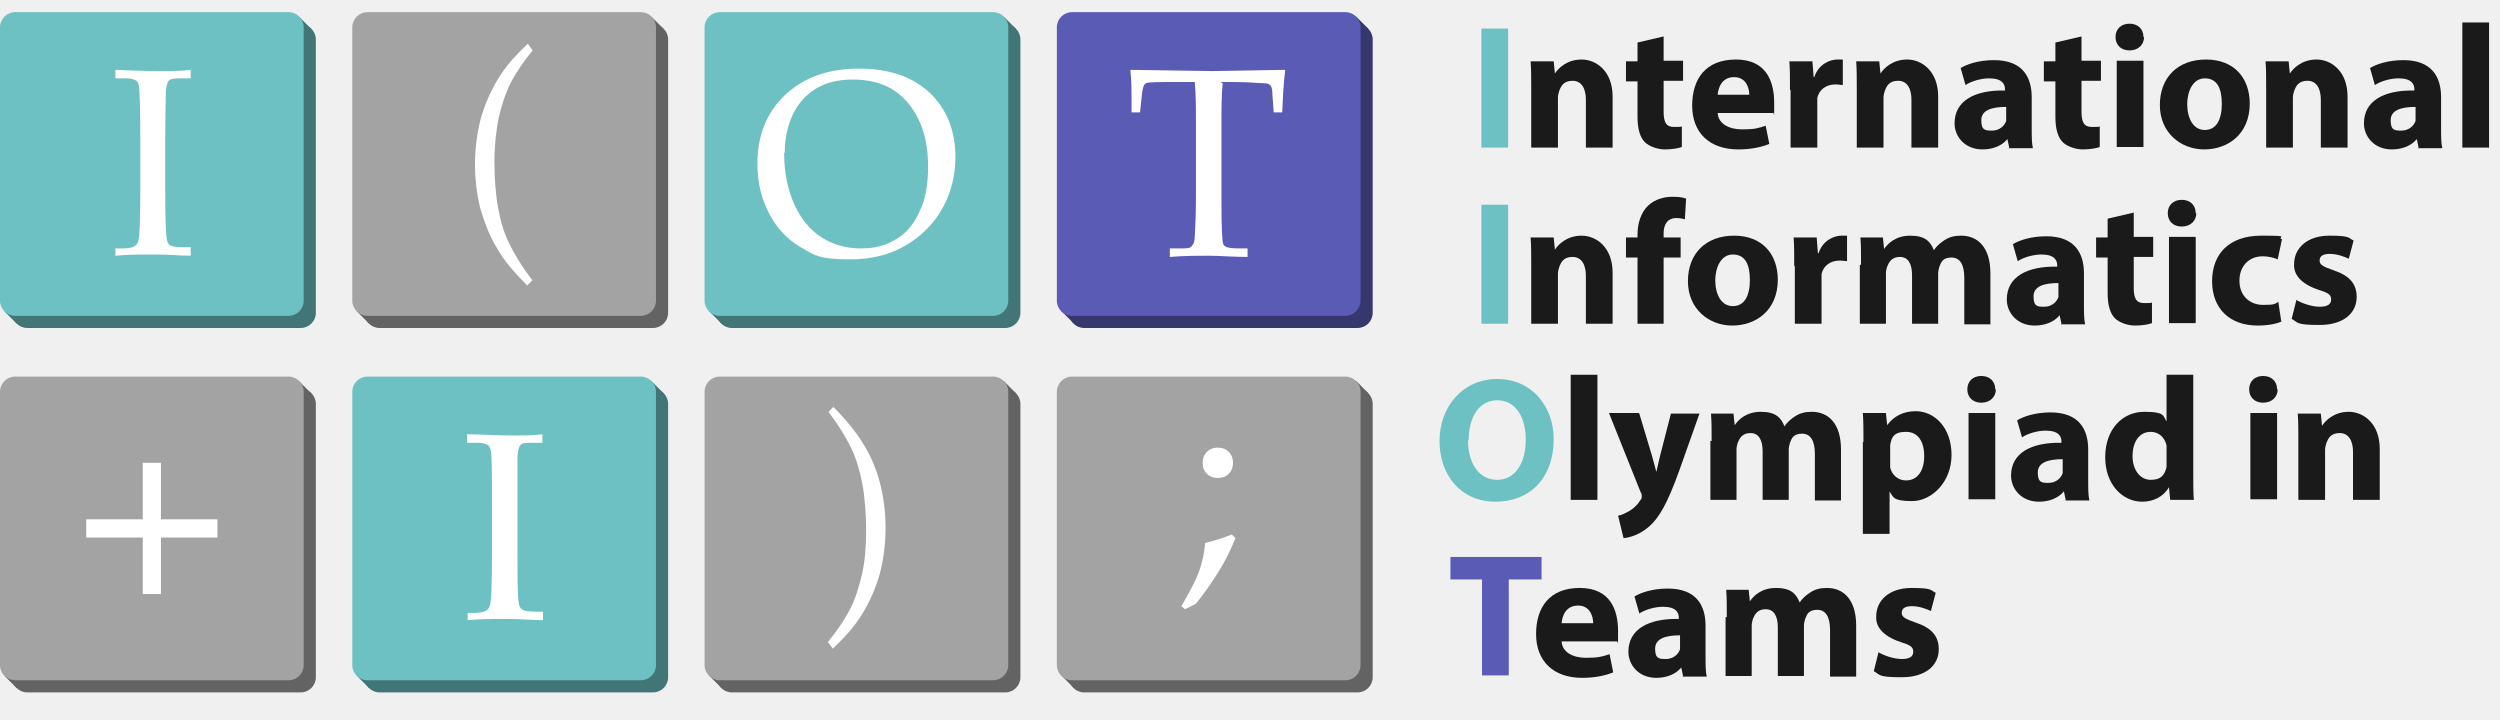
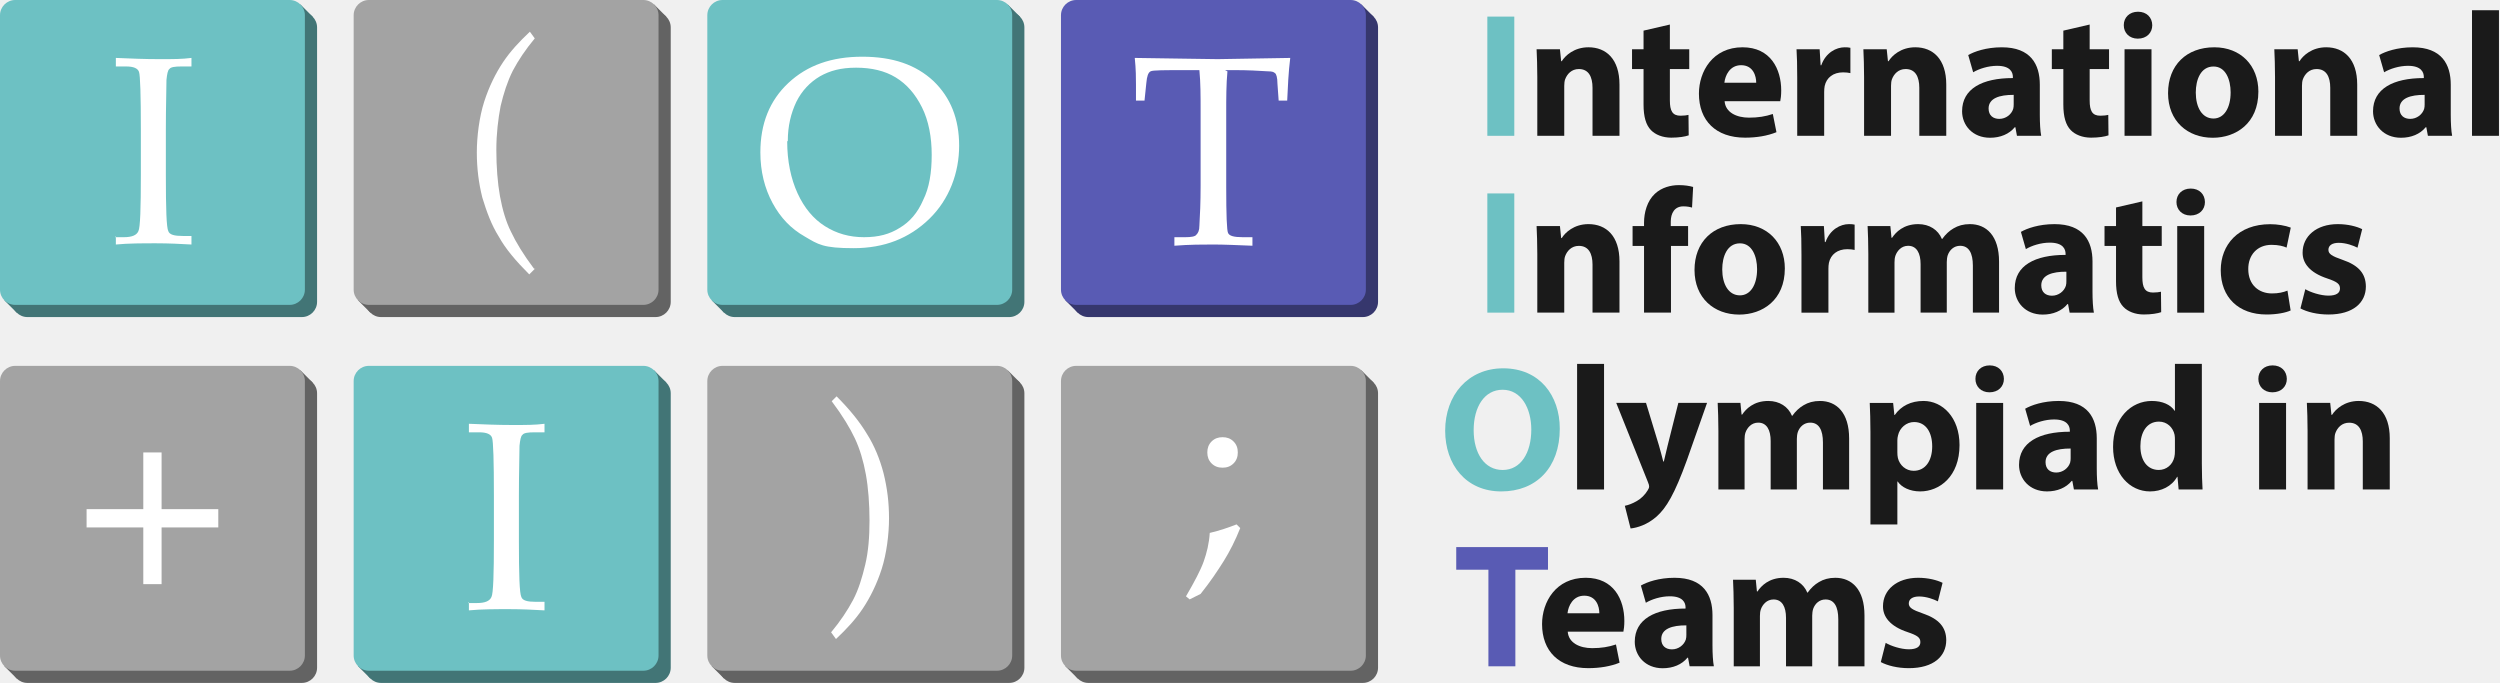
- <svg xmlns="http://www.w3.org/2000/svg" id="Logo" viewBox="0 0 411.6 118.5">
+ <svg xmlns="http://www.w3.org/2000/svg" id="Logo" viewBox="0 0 410 112">
  <defs>
    <style>
      .cls-1 {
        fill: #fff;
      }

      .cls-2 {
        fill: #36376d;
      }

      .cls-3 {
        fill: #595bb4;
      }

      .cls-4 {
        fill: #a3a3a3;
      }

      .cls-5 {
        fill: #636363;
      }

      .cls-6 {
        fill: #427576;
      }

      .cls-7 {
        fill: #1a1a1a;
      }

      .cls-8 {
        fill: #6dc1c3;
      }
    </style>
  </defs>
  <g id="IIOT_text">
-     <path class="cls-8" d="m248.3,4.7v19.6h-4.4V4.7h4.4Z" />
-     <path class="cls-7" d="m252.1,14.6c0-1.8,0-3.3-.1-4.5h3.8l.2,2h0c.6-.9,2-2.3,4.4-2.3s5.1,1.9,5.1,6.1v8.4h-4.4v-7.9c0-1.8-.7-3.1-2.2-3.1s-1.9.9-2.2,1.7c-.1.3-.2.7-.2,1.1v8.2h-4.4v-9.7Z" />
-     <path class="cls-7" d="m273.9,6v4h3.2v3.3h-3.2v5.1c0,1.7.4,2.5,1.7,2.5s1,0,1.3-.1v3.4c-.5.2-1.6.4-2.8.4s-2.6-.5-3.3-1.2c-.8-.8-1.2-2.2-1.2-4.2v-5.8h-1.9v-3.3h1.9v-3.1l4.3-1Z" />
-     <path class="cls-7" d="m282.8,18.6c.1,1.8,1.9,2.7,4,2.7s2.7-.2,3.9-.6l.6,3c-1.5.6-3.2.9-5.1.9-4.8,0-7.6-2.8-7.6-7.2s2.2-7.6,7.2-7.6,6.3,3.6,6.3,7.1,0,1.4-.2,1.7h-9.1Zm5.2-3c0-1.1-.5-2.9-2.5-2.9s-2.6,1.7-2.7,2.9h5.2Z" />
-     <path class="cls-7" d="m294.7,14.8c0-2.1,0-3.5-.1-4.7h3.8l.2,2.6h.1c.7-2.1,2.5-2.9,3.8-2.9s.6,0,.9,0v4.2c-.3,0-.7-.1-1.2-.1-1.6,0-2.7.9-3,2.2,0,.3,0,.6,0,1v7.2h-4.4v-9.5Z" />
-     <path class="cls-7" d="m305.7,14.6c0-1.8,0-3.3-.1-4.5h3.8l.2,2h0c.6-.9,2-2.3,4.4-2.3s5.1,1.9,5.1,6.1v8.4h-4.4v-7.9c0-1.8-.7-3.1-2.2-3.1s-1.9.9-2.2,1.7c-.1.3-.2.7-.2,1.1v8.2h-4.4v-9.7Z" />
-     <path class="cls-7" d="m330.8,24.3l-.3-1.4h0c-.9,1.1-2.4,1.7-4.1,1.7-2.9,0-4.6-2.1-4.6-4.3,0-3.7,3.3-5.5,8.3-5.4v-.2c0-.8-.4-1.8-2.6-1.8-1.4,0-3,.5-3.9,1.1l-.8-2.8c1-.6,2.9-1.3,5.5-1.3,4.7,0,6.2,2.8,6.2,6.1v5c0,1.4,0,2.6.2,3.4h-4Zm-.5-6.7c-2.3,0-4.1.5-4.1,2.2s.7,1.7,1.8,1.7,2-.7,2.3-1.6c0-.2,0-.5,0-.8v-1.6Z" />
-     <path class="cls-7" d="m342.7,6v4h3.2v3.3h-3.2v5.1c0,1.7.4,2.5,1.7,2.5s1,0,1.3-.1v3.4c-.5.2-1.6.4-2.8.4s-2.6-.5-3.3-1.2c-.8-.8-1.2-2.2-1.2-4.2v-5.8h-1.9v-3.3h1.9v-3.1l4.3-1Z" />
-     <path class="cls-7" d="m353,6.1c0,1.2-.9,2.2-2.4,2.2s-2.3-1-2.3-2.2c0-1.3.9-2.2,2.3-2.2s2.3.9,2.3,2.2Zm-4.5,18.1v-14.2h4.4v14.2h-4.4Z" />
-     <path class="cls-7" d="m370.4,17c0,5.2-3.7,7.6-7.5,7.6s-7.3-2.7-7.3-7.3,3-7.5,7.6-7.5,7.2,3,7.2,7.3Zm-10.3.1c0,2.4,1,4.3,2.9,4.3s2.8-1.7,2.8-4.3-.8-4.2-2.8-4.2-2.9,2.2-2.9,4.3Z" />
-     <path class="cls-7" d="m373.1,14.6c0-1.8,0-3.3-.1-4.5h3.8l.2,2h0c.6-.9,2-2.3,4.4-2.3s5.1,1.9,5.1,6.1v8.4h-4.4v-7.9c0-1.8-.7-3.1-2.2-3.1s-1.9.9-2.2,1.7c-.1.3-.2.7-.2,1.1v8.2h-4.4v-9.7Z" />
-     <path class="cls-7" d="m398.2,24.3l-.3-1.4h0c-.9,1.1-2.4,1.7-4.1,1.7-2.9,0-4.6-2.1-4.6-4.3,0-3.7,3.3-5.5,8.3-5.4v-.2c0-.8-.4-1.8-2.6-1.8-1.4,0-3,.5-3.9,1.1l-.8-2.8c1-.6,2.9-1.3,5.5-1.3,4.7,0,6.2,2.8,6.2,6.1v5c0,1.4,0,2.6.2,3.4h-4Zm-.5-6.7c-2.3,0-4.1.5-4.1,2.2s.7,1.7,1.8,1.7,2-.7,2.3-1.6c0-.2,0-.5,0-.8v-1.6Z" />
-     <path class="cls-7" d="m405.4,3.7h4.4v20.6h-4.4V3.7Z" />
-     <path class="cls-8" d="m248.3,33.7v19.6h-4.4v-19.6h4.4Z" />
-     <path class="cls-7" d="m252.1,43.6c0-1.8,0-3.3-.1-4.5h3.8l.2,2h0c.6-.9,2-2.3,4.4-2.3s5.1,1.9,5.1,6.1v8.4h-4.4v-7.9c0-1.8-.7-3.1-2.2-3.1s-1.9.9-2.2,1.7c-.1.3-.2.7-.2,1.1v8.2h-4.4v-9.7Z" />
-     <path class="cls-7" d="m269.6,53.3v-10.9h-1.9v-3.3h1.9v-.5c0-1.7.5-3.6,1.8-4.8,1.1-1,2.6-1.4,3.9-1.4s1.7.1,2.3.3l-.2,3.4c-.4-.1-.8-.2-1.4-.2-1.5,0-2.1,1.1-2.1,2.5v.7h2.8v3.3h-2.8v10.9h-4.4Z" />
-     <path class="cls-7" d="m292.7,46c0,5.2-3.7,7.6-7.5,7.6s-7.3-2.7-7.3-7.3,3-7.5,7.6-7.5,7.2,3,7.2,7.3Zm-10.3.1c0,2.4,1,4.3,2.9,4.3s2.8-1.7,2.8-4.3-.8-4.2-2.8-4.2-2.9,2.2-2.9,4.3Z" />
-     <path class="cls-7" d="m295.4,43.8c0-2.1,0-3.5-.1-4.7h3.8l.2,2.6h.1c.7-2.1,2.5-2.9,3.8-2.9s.6,0,.9,0v4.2c-.3,0-.7-.1-1.2-.1-1.6,0-2.7.9-3,2.2,0,.3,0,.6,0,1v7.2h-4.4v-9.5Z" />
-     <path class="cls-7" d="m306.4,43.6c0-1.8,0-3.3-.1-4.5h3.7l.2,1.9h0c.6-.9,1.9-2.2,4.3-2.2s3.3.9,3.9,2.4h0c.5-.8,1.2-1.3,1.8-1.7.8-.5,1.6-.7,2.7-.7,2.7,0,4.8,1.9,4.8,6.2v8.4h-4.3v-7.7c0-2.1-.7-3.3-2.1-3.3s-1.7.7-2,1.5c-.1.3-.2.8-.2,1.1v8.3h-4.3v-8c0-1.8-.6-3-2-3s-1.8.9-2.1,1.6c-.1.3-.2.7-.2,1.1v8.3h-4.3v-9.7Z" />
-     <path class="cls-7" d="m339.4,53.3l-.3-1.4h0c-.9,1.1-2.4,1.7-4.1,1.7-2.9,0-4.6-2.1-4.6-4.3,0-3.7,3.3-5.5,8.3-5.4v-.2c0-.8-.4-1.8-2.6-1.8-1.4,0-3,.5-3.9,1.1l-.8-2.8c1-.6,2.9-1.3,5.5-1.3,4.7,0,6.2,2.8,6.2,6.1v5c0,1.4,0,2.6.2,3.4h-4Zm-.5-6.7c-2.3,0-4.1.5-4.1,2.2s.7,1.7,1.8,1.7,2-.7,2.3-1.6c0-.2,0-.5,0-.8v-1.6Z" />
-     <path class="cls-7" d="m351.3,35v4h3.2v3.3h-3.2v5.1c0,1.7.4,2.5,1.7,2.5s1,0,1.3-.1v3.4c-.5.2-1.6.4-2.8.4s-2.6-.5-3.3-1.2c-.8-.8-1.2-2.2-1.2-4.2v-5.8h-1.9v-3.3h1.9v-3.1l4.3-1Z" />
-     <path class="cls-7" d="m361.6,35.1c0,1.2-.9,2.2-2.4,2.2s-2.3-1-2.3-2.2c0-1.3.9-2.2,2.3-2.2s2.3.9,2.3,2.2Zm-4.5,18.1v-14.2h4.4v14.2h-4.4Z" />
-     <path class="cls-7" d="m375.7,52.9c-.8.4-2.3.7-4,.7-4.6,0-7.5-2.8-7.5-7.3s2.8-7.5,8.1-7.5,2.4.2,3.4.6l-.7,3.3c-.5-.2-1.3-.5-2.5-.5-2.3,0-3.8,1.7-3.8,4,0,2.6,1.8,4,3.9,4s1.9-.2,2.5-.5l.5,3.3Z" />
-     <path class="cls-7" d="m378.1,49.4c.8.5,2.5,1.1,3.8,1.1s1.9-.4,1.9-1.2-.5-1.1-2.1-1.6c-3-1-4.1-2.6-4-4.2,0-2.7,2.2-4.7,5.8-4.7s3.1.4,4,.8l-.8,3c-.6-.3-1.9-.8-3.1-.8s-1.7.4-1.7,1.1.6,1,2.3,1.6c2.7.9,3.8,2.3,3.8,4.4,0,2.6-2.1,4.6-6.1,4.6s-3.5-.4-4.6-1l.8-3.2Z" />
-     <path class="cls-8" d="m255.8,72.3c0,6.4-3.9,10.3-9.6,10.3s-9.2-4.4-9.2-10,3.8-10.2,9.5-10.2,9.3,4.5,9.3,9.9Zm-14.1.2c0,3.8,1.8,6.5,4.8,6.5s4.7-2.8,4.7-6.6-1.7-6.5-4.7-6.5-4.7,2.8-4.7,6.6Z" />
-     <path class="cls-7" d="m258.6,61.7h4.4v20.6h-4.4v-20.6Z" />
-     <path class="cls-7" d="m269.9,68.1l2.1,7c.2.8.5,1.9.7,2.6h0c.2-.8.4-1.8.6-2.6l1.8-7h4.7l-3.3,9.3c-2,5.6-3.4,7.9-5,9.3-1.5,1.3-3.1,1.8-4.2,1.9l-.9-3.7c.6-.1,1.2-.4,1.9-.8.7-.4,1.4-1.1,1.8-1.8.2-.2.2-.4.2-.6s0-.4-.2-.7l-5.2-13h4.9Z" />
-     <path class="cls-7" d="m281.8,72.6c0-1.8,0-3.3-.1-4.5h3.7l.2,1.9h0c.6-.9,1.9-2.2,4.3-2.2s3.3.9,3.9,2.4h0c.5-.8,1.2-1.3,1.8-1.7.8-.5,1.6-.7,2.7-.7,2.7,0,4.8,1.9,4.8,6.2v8.4h-4.3v-7.7c0-2.1-.7-3.3-2.1-3.3s-1.7.7-2,1.5c-.1.3-.2.8-.2,1.1v8.3h-4.3v-8c0-1.8-.6-3-2-3s-1.8.9-2.1,1.6c-.1.3-.2.7-.2,1.1v8.3h-4.3v-9.7Z" />
-     <path class="cls-7" d="m306.8,72.8c0-1.9,0-3.4-.1-4.8h3.8l.2,2h0c1.1-1.5,2.7-2.3,4.7-2.3,3.1,0,5.9,2.7,5.9,7.2s-3.3,7.6-6.5,7.6-3.1-.7-3.7-1.6h0v7h-4.4v-15.2Zm4.4,3.3c0,.3,0,.6,0,.9.3,1.2,1.3,2.1,2.6,2.1,1.9,0,3-1.6,3-4s-1-4-3-4-2.4.9-2.6,2.2c0,.3,0,.5,0,.8v2Z" />
-     <path class="cls-7" d="m328.6,64.1c0,1.2-.9,2.2-2.4,2.2s-2.3-1-2.3-2.2c0-1.3.9-2.2,2.3-2.2s2.3.9,2.3,2.2Zm-4.5,18.1v-14.2h4.4v14.2h-4.4Z" />
-     <path class="cls-7" d="m340.1,82.3l-.3-1.4h0c-.9,1.1-2.4,1.7-4.1,1.7-2.9,0-4.6-2.1-4.6-4.3,0-3.7,3.3-5.5,8.3-5.4v-.2c0-.8-.4-1.8-2.6-1.8-1.4,0-3,.5-3.9,1.1l-.8-2.8c1-.6,2.9-1.3,5.5-1.3,4.7,0,6.2,2.8,6.2,6.1v5c0,1.4,0,2.6.2,3.4h-4Zm-.5-6.7c-2.3,0-4.1.5-4.1,2.2s.7,1.7,1.8,1.7,2-.7,2.3-1.6c0-.2,0-.5,0-.8v-1.6Z" />
-     <path class="cls-7" d="m361.1,61.7v16.4c0,1.6,0,3.3.1,4.2h-3.9l-.2-2.1h0c-.9,1.6-2.6,2.4-4.4,2.4-3.3,0-6.1-2.9-6.1-7.3,0-4.8,3-7.5,6.4-7.5s3.1.6,3.7,1.6h0v-7.7h4.4Zm-4.4,12.4c0-.2,0-.5,0-.8-.3-1.2-1.2-2.2-2.6-2.2-2,0-3,1.8-3,4s1.2,3.9,3,3.9,2.3-.9,2.6-2.1c0-.3,0-.6,0-1v-1.9Z" />
-     <path class="cls-7" d="m375,64.1c0,1.2-.9,2.2-2.4,2.2s-2.3-1-2.3-2.2c0-1.3.9-2.2,2.3-2.2s2.3.9,2.3,2.2Zm-4.5,18.1v-14.2h4.4v14.2h-4.4Z" />
-     <path class="cls-7" d="m378.4,72.6c0-1.8,0-3.3-.1-4.5h3.8l.2,2h0c.6-.9,2-2.3,4.4-2.3s5.1,1.9,5.1,6.1v8.4h-4.4v-7.9c0-1.8-.7-3.1-2.2-3.1s-1.9.9-2.2,1.7c-.1.3-.2.7-.2,1.1v8.2h-4.4v-9.7Z" />
-     <path class="cls-3" d="m244.1,95.4h-5.3v-3.7h15v3.7h-5.4v15.8h-4.4v-15.8Z" />
-     <path class="cls-7" d="m257.1,105.6c.1,1.8,1.9,2.7,4,2.7s2.7-.2,3.9-.6l.6,3c-1.5.6-3.2.9-5.1.9-4.8,0-7.6-2.8-7.6-7.2s2.2-7.6,7.2-7.6,6.3,3.6,6.3,7.1,0,1.4-.2,1.7h-9.1Zm5.2-3c0-1.1-.5-2.9-2.5-2.9s-2.6,1.7-2.7,2.9h5.2Z" />
-     <path class="cls-7" d="m277.1,111.3l-.3-1.4h0c-.9,1.1-2.4,1.7-4.1,1.7-2.9,0-4.6-2.1-4.6-4.3,0-3.7,3.3-5.5,8.3-5.4v-.2c0-.8-.4-1.8-2.6-1.8-1.4,0-3,.5-3.9,1.1l-.8-2.8c1-.6,2.9-1.3,5.5-1.3,4.7,0,6.2,2.8,6.2,6.1v5c0,1.4,0,2.6.2,3.4h-4Zm-.5-6.7c-2.3,0-4.1.5-4.1,2.2s.7,1.7,1.8,1.7,2-.7,2.3-1.6c0-.2,0-.5,0-.8v-1.6Z" />
-     <path class="cls-7" d="m284.3,101.6c0-1.8,0-3.3-.1-4.5h3.7l.2,1.9h0c.6-.9,1.9-2.2,4.3-2.2s3.3.9,3.9,2.4h0c.5-.8,1.2-1.3,1.8-1.7.8-.5,1.6-.7,2.7-.7,2.7,0,4.8,1.9,4.8,6.2v8.4h-4.3v-7.7c0-2.1-.7-3.3-2.1-3.3s-1.7.7-2,1.5c-.1.3-.2.8-.2,1.1v8.3h-4.3v-8c0-1.8-.6-3-2-3s-1.8.9-2.1,1.6c-.1.3-.2.7-.2,1.1v8.3h-4.3v-9.7Z" />
-     <path class="cls-7" d="m309.3,107.4c.8.5,2.5,1.1,3.8,1.1s1.9-.4,1.9-1.2-.5-1.1-2.1-1.6c-3-1-4.1-2.6-4-4.2,0-2.7,2.2-4.7,5.8-4.7s3.1.4,4,.8l-.8,3c-.6-.3-1.9-.8-3.1-.8s-1.7.4-1.7,1.1.6,1,2.3,1.6c2.7.9,3.8,2.3,3.8,4.4,0,2.6-2.1,4.6-6.1,4.6s-3.5-.4-4.6-1l.8-3.2Z" />
+     <path class="cls-8" d="m248.344,2.722v19.551h-4.42V2.722h4.42Z" />
+     <path class="cls-7" d="m252.116,12.61c0-1.768-.055-3.263-.116-4.535h3.829l.204,1.967h.093c.572-.915,2.017-2.287,4.387-2.287,2.9,0,5.082,1.934,5.082,6.113v8.404h-4.421v-7.869c0-1.829-.652-3.081-2.245-3.081-1.214,0-1.933.851-2.238,1.667-.112.276-.154.696-.154,1.091v8.192h-4.42v-9.663Z" />
+     <path class="cls-7" d="m273.859,4.026v4.049h3.178v3.255h-3.178v5.144c0,1.712.425,2.502,1.741,2.502.569,0,1.009-.06,1.312-.132l.035,3.353c-.569.206-1.624.379-2.859.379-1.427,0-2.617-.497-3.327-1.232-.819-.841-1.22-2.191-1.22-4.207v-5.807h-1.887v-3.255h1.887v-3.051l4.317-.999Z" />
+     <path class="cls-7" d="m282.835,16.593c.132,1.832,1.941,2.702,4.001,2.702,1.493,0,2.717-.2,3.907-.602l.596,2.986c-1.469.599-3.241.898-5.144.898-4.81,0-7.571-2.801-7.571-7.225,0-3.608,2.249-7.597,7.156-7.597,4.601,0,6.339,3.577,6.339,7.089,0,.769-.08,1.421-.158,1.748h-9.126Zm5.182-3.024c.008-1.062-.467-2.877-2.476-2.877-1.864,0-2.62,1.703-2.742,2.877h5.218Z" />
+     <path class="cls-7" d="m294.744,12.755c0-2.084-.037-3.457-.115-4.68h3.792l.161,2.628h.108c.73-2.077,2.457-2.947,3.832-2.947.407,0,.615.01.943.083v4.151c-.342-.072-.698-.123-1.193-.123-1.621,0-2.728.86-3.025,2.241-.056.28-.082.625-.082.982v7.184h-4.421v-9.518Z" />
+     <path class="cls-7" d="m305.708,12.61c0-1.768-.055-3.263-.116-4.535h3.829l.204,1.967h.093c.572-.915,2.017-2.287,4.387-2.287,2.9,0,5.082,1.934,5.082,6.113v8.404h-4.421v-7.869c0-1.829-.652-3.081-2.245-3.081-1.214,0-1.933.851-2.238,1.667-.112.276-.154.696-.154,1.091v8.192h-4.42v-9.663Z" />
+     <path class="cls-7" d="m330.781,22.273l-.261-1.411h-.094c-.926,1.131-2.375,1.73-4.055,1.73-2.891,0-4.589-2.075-4.589-4.343,0-3.699,3.309-5.452,8.331-5.445v-.181c0-.754-.405-1.833-2.6-1.829-1.447,0-2.968.492-3.913,1.06l-.812-2.825c.989-.565,2.924-1.272,5.519-1.272,4.727,0,6.222,2.794,6.222,6.127v4.951c0,1.354.072,2.641.226,3.438h-3.974Zm-.535-6.714c-2.322-.013-4.117.547-4.117,2.237,0,1.144.747,1.7,1.752,1.7,1.079,0,1.993-.721,2.283-1.631.067-.229.082-.503.082-.754v-1.552Z" />
+     <path class="cls-7" d="m342.705,4.026v4.049h3.178v3.255h-3.178v5.144c0,1.712.425,2.502,1.741,2.502.569,0,1.009-.06,1.312-.132l.035,3.353c-.569.206-1.624.379-2.859.379-1.427,0-2.617-.497-3.327-1.232-.819-.841-1.22-2.191-1.22-4.207v-5.807h-1.887v-3.255h1.887v-3.051l4.317-.999Z" />
+     <path class="cls-7" d="m352.97,4.134c.006,1.229-.902,2.205-2.372,2.205-1.397,0-2.304-.976-2.298-2.205-.006-1.261.921-2.21,2.337-2.21,1.426,0,2.316.944,2.333,2.21Zm-4.545,18.139v-14.198h4.42v14.198h-4.42Z" />
+     <path class="cls-7" d="m370.373,15.032c0,5.188-3.675,7.56-7.481,7.56-4.131,0-7.331-2.731-7.331-7.315,0-4.581,3.022-7.521,7.585-7.521,4.341,0,7.228,2.989,7.228,7.276Zm-10.264.145c0,2.423,1.023,4.261,2.904,4.261,1.722,0,2.811-1.723,2.811-4.285,0-2.093-.807-4.245-2.807-4.245-2.104,0-2.908,2.164-2.908,4.269Z" />
+     <path class="cls-7" d="m373.103,12.61c0-1.768-.055-3.263-.116-4.535h3.829l.204,1.967h.092c.573-.915,2.018-2.287,4.388-2.287,2.899,0,5.082,1.934,5.082,6.113v8.404h-4.421v-7.869c0-1.829-.652-3.081-2.245-3.081-1.214,0-1.933.851-2.238,1.667-.112.276-.154.696-.154,1.091v8.192h-4.42v-9.663Z" />
+     <path class="cls-7" d="m398.176,22.273l-.261-1.411h-.094c-.926,1.131-2.375,1.73-4.055,1.73-2.891,0-4.589-2.075-4.589-4.343,0-3.699,3.309-5.452,8.331-5.445v-.181c0-.754-.405-1.833-2.6-1.829-1.447,0-2.968.492-3.913,1.06l-.812-2.825c.989-.565,2.924-1.272,5.519-1.272,4.727,0,6.222,2.794,6.222,6.127v4.951c0,1.354.072,2.641.226,3.438h-3.974Zm-.535-6.714c-2.322-.013-4.117.547-4.117,2.237,0,1.144.747,1.7,1.752,1.7,1.079,0,1.993-.721,2.283-1.631.067-.229.082-.503.082-.754v-1.552Z" />
+     <path class="cls-7" d="m405.409,1.678h4.42v20.595h-4.42V1.678Z" />
+     <path class="cls-8" d="m248.344,31.722v19.551h-4.42v-19.551h4.42Z" />
+     <path class="cls-7" d="m252.116,41.61c0-1.768-.055-3.263-.116-4.535h3.829l.204,1.967h.093c.572-.915,2.017-2.287,4.387-2.287,2.9,0,5.082,1.934,5.082,6.113v8.404h-4.421v-7.869c0-1.829-.652-3.081-2.245-3.081-1.214,0-1.933.851-2.238,1.667-.112.276-.154.696-.154,1.091v8.192h-4.42v-9.663Z" />
+     <path class="cls-7" d="m269.621,51.273v-10.942h-1.878v-3.255h1.878v-.539c0-1.706.521-3.588,1.783-4.759,1.118-1.048,2.635-1.419,3.93-1.419.968,0,1.725.129,2.339.301l-.178,3.385c-.387-.117-.836-.203-1.427-.203-1.451,0-2.062,1.139-2.062,2.512v.72h2.841v3.255h-2.807v10.942h-4.42Z" />
+     <path class="cls-7" d="m292.712,44.032c0,5.188-3.675,7.56-7.481,7.56-4.131,0-7.331-2.731-7.331-7.315,0-4.581,3.022-7.521,7.585-7.521,4.341,0,7.228,2.989,7.228,7.276Zm-10.264.145c0,2.423,1.023,4.261,2.904,4.261,1.722,0,2.811-1.723,2.811-4.285,0-2.093-.807-4.245-2.807-4.245-2.104,0-2.908,2.164-2.908,4.269Z" />
+     <path class="cls-7" d="m295.44,41.755c0-2.084-.037-3.457-.115-4.68h3.792l.161,2.628h.108c.73-2.077,2.457-2.947,3.832-2.947.407,0,.615.01.943.083v4.151c-.342-.072-.698-.123-1.193-.123-1.621,0-2.728.86-3.025,2.241-.056.28-.082.625-.082.982v7.184h-4.421v-9.518Z" />
+     <path class="cls-7" d="m306.403,41.61c0-1.768-.055-3.263-.116-4.535h3.731l.188,1.922h.092c.601-.899,1.866-2.242,4.284-2.242,1.845,0,3.274.942,3.887,2.434h.058c.53-.752,1.158-1.331,1.845-1.731.768-.461,1.636-.703,2.694-.703,2.711,0,4.779,1.919,4.779,6.161v8.356h-4.295v-7.711c0-2.056-.661-3.251-2.089-3.251-1.023,0-1.732.696-2.03,1.539-.107.319-.159.766-.159,1.121v8.302h-4.295v-7.958c0-1.789-.638-3.003-2.045-3.003-1.133,0-1.805.869-2.069,1.585-.129.346-.164.749-.164,1.118v8.259h-4.295v-9.663Z" />
+     <path class="cls-7" d="m339.422,51.273l-.261-1.411h-.094c-.926,1.131-2.375,1.73-4.055,1.73-2.891,0-4.589-2.075-4.589-4.343,0-3.699,3.309-5.452,8.331-5.445v-.181c0-.754-.405-1.833-2.6-1.829-1.447,0-2.968.492-3.913,1.06l-.812-2.825c.989-.565,2.924-1.272,5.519-1.272,4.727,0,6.222,2.794,6.222,6.127v4.951c0,1.354.072,2.641.226,3.438h-3.974Zm-.535-6.714c-2.322-.013-4.117.547-4.117,2.237,0,1.144.747,1.7,1.752,1.7,1.079,0,1.993-.721,2.283-1.631.067-.229.082-.503.082-.754v-1.552Z" />
+     <path class="cls-7" d="m351.346,33.026v4.049h3.178v3.255h-3.178v5.144c0,1.712.425,2.502,1.741,2.502.569,0,1.009-.06,1.312-.132l.035,3.353c-.569.206-1.624.379-2.859.379-1.427,0-2.617-.497-3.327-1.232-.819-.841-1.22-2.191-1.22-4.207v-5.807h-1.887v-3.255h1.887v-3.051l4.317-.999Z" />
+     <path class="cls-7" d="m361.61,33.134c.006,1.229-.902,2.205-2.372,2.205-1.397,0-2.304-.976-2.298-2.205-.006-1.261.921-2.21,2.337-2.21,1.426,0,2.316.944,2.333,2.21Zm-4.545,18.139v-14.198h4.42v14.198h-4.42Z" />
+     <path class="cls-7" d="m375.665,50.917c-.795.368-2.275.661-3.953.661-4.588,0-7.51-2.808-7.51-7.267,0-4.15,2.839-7.543,8.117-7.543,1.168,0,2.447.211,3.368.56l-.688,3.279c-.532-.237-1.307-.452-2.47-.452-2.334,0-3.831,1.656-3.813,3.979,0,2.607,1.75,3.99,3.886,3.99,1.055,0,1.864-.185,2.543-.462l.519,3.255Z" />
+     <path class="cls-7" d="m378.071,47.427c.805.494,2.5,1.056,3.785,1.056,1.332,0,1.901-.449,1.901-1.173,0-.735-.451-1.091-2.083-1.642-2.952-.97-4.064-2.576-4.046-4.243,0-2.667,2.25-4.669,5.772-4.669,1.661,0,3.13.39,3.998.828l-.768,3.04c-.64-.335-1.876-.801-3.076-.801-1.078,0-1.694.429-1.694,1.144,0,.68.564,1.039,2.303,1.639,2.694.915,3.822,2.3,3.84,4.371,0,2.649-2.066,4.602-6.135,4.602-1.851,0-3.514-.419-4.597-.999l.799-3.152Z" />
+     <path class="cls-8" d="m255.804,70.303c0,6.414-3.871,10.29-9.588,10.29-5.797,0-9.208-4.386-9.208-9.962,0-5.845,3.76-10.227,9.517-10.227,6,0,9.279,4.49,9.279,9.899Zm-14.123.245c0,3.829,1.805,6.529,4.754,6.529,2.988,0,4.697-2.823,4.697-6.625,0-3.524-1.667-6.533-4.708-6.533-2.993,0-4.743,2.826-4.743,6.629Z" />
+     <path class="cls-7" d="m258.644,59.679h4.42v20.595h-4.42v-20.595Z" />
+     <path class="cls-7" d="m269.946,66.075l2.121,6.979c.241.832.517,1.894.708,2.637h.093c.196-.766.422-1.819.629-2.644l1.75-6.973h4.709l-3.29,9.346c-2.037,5.638-3.397,7.887-4.999,9.308-1.52,1.332-3.146,1.822-4.25,1.942l-.945-3.721c.562-.106,1.244-.363,1.92-.751.674-.355,1.407-1.065,1.819-1.77.15-.223.247-.446.247-.636,0-.165-.038-.378-.196-.73l-5.201-12.988h4.886Z" />
+     <path class="cls-7" d="m281.815,70.61c0-1.768-.055-3.263-.116-4.535h3.731l.188,1.923h.092c.601-.899,1.866-2.241,4.284-2.241,1.845,0,3.274.941,3.887,2.434h.058c.53-.753,1.158-1.33,1.845-1.731.768-.461,1.636-.702,2.693-.702,2.712,0,4.78,1.918,4.78,6.16v8.356h-4.295v-7.711c0-2.056-.661-3.251-2.089-3.251-1.023,0-1.732.696-2.03,1.539-.107.319-.159.766-.159,1.121v8.302h-4.295v-7.959c0-1.788-.638-3.003-2.045-3.003-1.133,0-1.805.87-2.069,1.585-.129.346-.164.748-.164,1.118v8.259h-4.295v-9.663Z" />
+     <path class="cls-7" d="m306.752,70.847c0-1.866-.055-3.439-.115-4.771h3.836l.204,1.988h.059c1.052-1.499,2.668-2.307,4.728-2.307,3.106,0,5.898,2.701,5.898,7.231,0,5.177-3.297,7.604-6.456,7.604-1.695,0-3.053-.683-3.681-1.619h-.058v7.043h-4.415v-15.17Zm4.415,3.35c0,.331.026.64.089.921.285,1.182,1.305,2.094,2.58,2.094,1.905,0,3.045-1.607,3.045-4.016,0-2.258-1.01-3.982-2.975-3.982-1.249,0-2.372.943-2.64,2.231-.065.251-.1.52-.1.789v1.963Z" />
+     <path class="cls-7" d="m328.641,62.135c.006,1.228-.902,2.204-2.372,2.204-1.397,0-2.304-.976-2.298-2.204-.006-1.262.921-2.211,2.337-2.211,1.426,0,2.316.944,2.333,2.211Zm-4.545,18.139v-14.198h4.42v14.198h-4.42Z" />
+     <path class="cls-7" d="m340.121,80.273l-.261-1.411h-.094c-.926,1.131-2.375,1.73-4.055,1.73-2.891,0-4.589-2.075-4.589-4.344,0-3.699,3.309-5.452,8.331-5.445v-.182c0-.754-.405-1.833-2.6-1.828-1.447,0-2.968.492-3.913,1.06l-.812-2.824c.989-.566,2.924-1.272,5.519-1.272,4.727,0,6.222,2.793,6.222,6.127v4.951c0,1.355.072,2.642.226,3.438h-3.974Zm-.535-6.714c-2.322-.013-4.117.547-4.117,2.237,0,1.144.747,1.7,1.752,1.7,1.079,0,1.993-.722,2.283-1.632.067-.229.082-.503.082-.754v-1.552Z" />
+     <path class="cls-7" d="m361.103,59.679v16.354c0,1.612.055,3.291.116,4.241h-3.924l-.186-2.079h-.06c-.894,1.592-2.613,2.398-4.444,2.398-3.35,0-6.06-2.878-6.06-7.29-.022-4.768,2.973-7.546,6.353-7.546,1.754,0,3.099.624,3.733,1.605h.058v-7.683h4.415Zm-4.415,12.423c0-.247-.009-.547-.058-.8-.251-1.185-1.214-2.157-2.559-2.157-2.023,0-3.047,1.793-3.047,4.03,0,2.389,1.178,3.898,3.016,3.898,1.255,0,2.285-.869,2.554-2.115.073-.304.094-.644.094-.998v-1.858Z" />
+     <path class="cls-7" d="m375.04,62.135c.006,1.228-.902,2.204-2.372,2.204-1.397,0-2.304-.976-2.298-2.204-.006-1.262.921-2.211,2.337-2.211,1.426,0,2.316.944,2.333,2.211Zm-4.545,18.139v-14.198h4.42v14.198h-4.42Z" />
+     <path class="cls-7" d="m378.441,70.61c0-1.768-.055-3.263-.116-4.535h3.829l.204,1.968h.092c.573-.914,2.018-2.286,4.388-2.286,2.899,0,5.082,1.934,5.082,6.112v8.404h-4.421v-7.869c0-1.829-.652-3.081-2.245-3.081-1.214,0-1.933.851-2.238,1.667-.112.276-.154.696-.154,1.092v8.191h-4.42v-9.663Z" />
+     <path class="cls-3" d="m244.099,93.434h-5.276v-3.711h15.047v3.711h-5.351v15.84h-4.42v-15.84Z" />
+     <path class="cls-7" d="m257.109,103.594c.132,1.832,1.941,2.702,4.001,2.702,1.493,0,2.717-.2,3.907-.602l.596,2.986c-1.469.599-3.241.897-5.144.897-4.81,0-7.571-2.801-7.571-7.226,0-3.607,2.249-7.596,7.156-7.596,4.601,0,6.339,3.576,6.339,7.089,0,.769-.08,1.422-.158,1.748h-9.126Zm5.182-3.023c.008-1.063-.467-2.878-2.476-2.878-1.864,0-2.62,1.703-2.742,2.878h5.218Z" />
+     <path class="cls-7" d="m277.099,109.273l-.261-1.411h-.094c-.926,1.131-2.375,1.73-4.055,1.73-2.891,0-4.589-2.075-4.589-4.344,0-3.699,3.309-5.452,8.331-5.445v-.182c0-.754-.405-1.833-2.6-1.828-1.447,0-2.968.492-3.913,1.06l-.812-2.824c.989-.566,2.924-1.272,5.519-1.272,4.727,0,6.222,2.793,6.222,6.127v4.951c0,1.355.072,2.642.226,3.438h-3.974Zm-.535-6.714c-2.322-.013-4.117.547-4.117,2.237,0,1.144.747,1.7,1.752,1.7,1.079,0,1.993-.722,2.283-1.632.067-.229.082-.503.082-.754v-1.552Z" />
+     <path class="cls-7" d="m284.332,99.61c0-1.768-.055-3.263-.116-4.535h3.731l.188,1.923h.092c.601-.899,1.866-2.241,4.284-2.241,1.845,0,3.274.941,3.887,2.434h.058c.53-.753,1.158-1.33,1.845-1.731.768-.461,1.636-.702,2.693-.702,2.712,0,4.78,1.918,4.78,6.16v8.356h-4.295v-7.711c0-2.056-.661-3.251-2.089-3.251-1.023,0-1.732.696-2.03,1.539-.107.319-.159.766-.159,1.121v8.302h-4.295v-7.959c0-1.788-.638-3.003-2.045-3.003-1.133,0-1.805.87-2.069,1.585-.129.346-.164.748-.164,1.118v8.259h-4.295v-9.663Z" />
+     <path class="cls-7" d="m309.253,105.427c.805.495,2.5,1.057,3.785,1.057,1.332,0,1.901-.449,1.901-1.173,0-.735-.451-1.092-2.083-1.642-2.952-.971-4.064-2.577-4.046-4.244,0-2.666,2.25-4.668,5.772-4.668,1.661,0,3.13.39,3.998.827l-.768,3.04c-.64-.335-1.876-.802-3.076-.802-1.078,0-1.694.43-1.694,1.145,0,.68.564,1.038,2.303,1.639,2.694.915,3.822,2.301,3.84,4.371,0,2.648-2.066,4.602-6.135,4.602-1.851,0-3.514-.419-4.597-.999l.799-3.152Z" />
  </g>
  <g id="Tiles">
    <g id="I">
      <g id="SHADOW">
-         <rect class="cls-6" x="-8.3" y="26.6" width="68.6" height="2.8" transform="translate(-12.2 26.6) rotate(-45)" />
-         <rect class="cls-6" x="2" y="4" width="50" height="50" rx="2.5" ry="2.5" />
+         <rect class="cls-6" x="-8.32" y="24.586" width="68.639" height="2.828" transform="translate(-10.7696 26.0019) rotate(-45.003)" />
+         <rect class="cls-6" x="2" y="2" width="50" height="50" rx="2.5" ry="2.5" />
      </g>
-       <rect id="Rect" class="cls-8" y="2" width="50" height="50" rx="2.5" ry="2.5" />
-       <path class="cls-1" d="m18.9,40.9h1.4c1.3,0,2.1-.3,2.4-1,.3-.6.4-3.7.4-9.3v-7.3c0-5.7-.1-8.9-.3-9.5-.2-.6-.9-.9-2.1-.9h-1.7v-1.4c2.4.1,4.7.2,7.1.2s3.7,0,5.3-.2v1.4h-1.7c-1,0-1.7.1-1.9.4-.3.2-.4.9-.5,1.8,0,1.5-.1,4.3-.1,8.2v7.4c0,5.6.1,8.6.4,9.2.2.6,1,.8,2.4.8h1.4v1.4c-1.8,0-3.7-.2-5.8-.2s-4.6,0-6.6.2v-1.4.2Z" />
+       <rect id="Rect" class="cls-8" width="50" height="50" rx="2.5" ry="2.5" />
+       <path class="cls-1" d="m18.9,38.9h1.4c1.3,0,2.1-.3,2.4-1,.3-.6.4-3.7.4-9.3v-7.3c0-5.7-.1-8.9-.3-9.5-.2-.6-.9-.9-2.1-.9h-1.7v-1.4c2.4.1,4.7.2,7.1.2s3.7,0,5.3-.2v1.4h-1.7c-1,0-1.7.1-1.9.4-.3.2-.4.9-.5,1.8,0,1.5-.1,4.3-.1,8.2v7.4c0,5.6.1,8.6.4,9.2.2.6,1,.8,2.4.8h1.4v1.4c-1.8-.1-3.7-.2-5.8-.2s-4.6,0-6.6.2v-1.4l-.1.2Z" />
    </g>
    <g id="I2">
      <g id="SHADOW-2" data-name="SHADOW">
-         <rect class="cls-6" x="49.7" y="86.6" width="68.6" height="2.8" transform="translate(-37.6 85.2) rotate(-45)" />
-         <rect class="cls-6" x="60" y="64" width="50" height="50" rx="2.5" ry="2.5" />
+         <rect class="cls-6" x="49.68" y="84.586" width="68.639" height="2.828" transform="translate(-36.2083 84.5921) rotate(-45.003)" />
+         <rect class="cls-6" x="60" y="62" width="50" height="50" rx="2.5" ry="2.5" />
      </g>
-       <rect id="Rect-2" data-name="Rect" class="cls-8" x="58" y="62" width="50" height="50" rx="2.5" ry="2.5" />
-       <path class="cls-1" d="m76.8,100.9h1.4c1.3,0,2.1-.3,2.4-1,.3-.6.4-3.7.4-9.3v-7.3c0-5.7,0-8.9-.3-9.5-.2-.6-.9-.9-2.1-.9h-1.7v-1.4c2.4,0,4.7.2,7.1.2s3.7,0,5.3-.2v1.4h-1.7c-1,0-1.7,0-1.9.4-.3.2-.4.9-.5,1.8,0,1.5,0,4.3,0,8.2v7.4c0,5.6,0,8.6.4,9.2.2.6,1,.8,2.4.8h1.4v1.4c-1.8,0-3.7-.2-5.8-.2s-4.6,0-6.6.2v-1.4.2Z" />
+       <rect id="Rect-2" data-name="Rect" class="cls-8" x="58" y="60" width="50" height="50" rx="2.5" ry="2.5" />
+       <path class="cls-1" d="m76.8,98.9h1.4c1.3,0,2.1-.3,2.4-1,.3-.6.4-3.7.4-9.3v-7.3c0-5.7-.1-8.9-.3-9.5-.2-.6-.9-.9-2.1-.9h-1.7v-1.4c2.4.1,4.7.2,7.1.2s3.7,0,5.3-.2v1.4h-1.7c-1,0-1.7.1-1.9.4-.3.2-.4.9-.5,1.8,0,1.5-.1,4.3-.1,8.2v7.4c0,5.6.1,8.6.4,9.2.2.6,1,.8,2.4.8h1.4v1.4c-1.8-.1-3.7-.2-5.8-.2s-4.6,0-6.6.2v-1.4l-.1.2Z" />
    </g>
    <g id="O">
      <g id="SHADOW-3" data-name="SHADOW">
-         <rect class="cls-6" x="107.7" y="26.6" width="68.6" height="2.8" transform="translate(21.8 108.6) rotate(-45)" />
-         <rect class="cls-6" x="118" y="4" width="50" height="50" rx="2.5" ry="2.5" />
+         <rect class="cls-6" x="107.68" y="24.586" width="68.639" height="2.828" transform="translate(23.2104 108.0307) rotate(-45.003)" />
+         <rect class="cls-6" x="118" y="2" width="50" height="50" rx="2.5" ry="2.5" />
      </g>
-       <rect id="Rect-3" data-name="Rect" class="cls-8" x="116" y="2" width="50" height="50" rx="2.5" ry="2.5" />
-       <path class="cls-1" d="m124.7,27c0-4.7,1.5-8.5,4.6-11.4s7.1-4.3,12.1-4.3,8.8,1.3,11.7,4c2.8,2.7,4.2,6.2,4.2,10.6s-1.6,8.8-4.9,12c-3.3,3.2-7.4,4.8-12.4,4.8s-5.8-.6-8-1.9c-2.3-1.3-4-3.1-5.3-5.5-1.3-2.4-2-5.2-2-8.3h0Zm4.4-1.8c0,3.2.6,6.1,1.7,8.5,1.1,2.4,2.6,4.2,4.5,5.4s4,1.8,6.4,1.8,4.2-.5,5.8-1.5c1.7-1,3-2.5,3.9-4.6,1-2,1.4-4.5,1.4-7.4s-.5-5.6-1.6-7.8c-1.1-2.2-2.5-3.8-4.3-4.9-1.8-1.1-4-1.6-6.5-1.6s-4.3.5-5.9,1.4c-1.7,1-3,2.4-3.9,4.2-.9,1.9-1.4,4-1.4,6.4h0Z" />
+       <rect id="Rect-3" data-name="Rect" class="cls-8" x="116" y="0" width="50" height="50" rx="2.5" ry="2.5" />
+       <path class="cls-1" d="m124.7,25c0-4.7,1.5-8.5,4.6-11.4s7.1-4.3,12.1-4.3,8.8,1.3,11.7,4c2.8,2.7,4.2,6.2,4.2,10.6s-1.6,8.8-4.9,12c-3.3,3.2-7.4,4.8-12.4,4.8s-5.8-.6-8-1.9c-2.3-1.3-4-3.1-5.3-5.5-1.3-2.4-2-5.2-2-8.3h0Zm4.4-1.8c0,3.2.6,6.1,1.7,8.5,1.1,2.4,2.6,4.2,4.5,5.4s4,1.8,6.4,1.8,4.2-.5,5.8-1.5c1.7-1,3-2.5,3.9-4.6,1-2,1.4-4.5,1.4-7.4s-.5-5.6-1.6-7.8c-1.1-2.2-2.5-3.8-4.3-4.9-1.8-1.1-4-1.6-6.5-1.6s-4.3.5-5.9,1.4c-1.7,1-3,2.4-3.9,4.2-.9,1.9-1.4,4-1.4,6.4l-.1.1Z" />
    </g>
    <g id="T">
      <g id="SHADOW-4" data-name="SHADOW">
-         <rect class="cls-2" x="165.7" y="26.6" width="68.6" height="2.8" transform="translate(38.8 149.6) rotate(-45)" />
-         <rect class="cls-2" x="176" y="4" width="50" height="50" rx="2.5" ry="2.5" />
+         <rect class="cls-2" x="165.68" y="24.586" width="68.639" height="2.828" transform="translate(40.2003 149.045) rotate(-45.003)" />
+         <rect class="cls-2" x="176" y="2" width="50" height="50" rx="2.5" ry="2.5" />
      </g>
-       <rect id="Rect-4" data-name="Rect" class="cls-3" x="174" y="2" width="50" height="50" rx="2.5" ry="2.5" />
-       <path class="cls-1" d="m201.3,13.7c-.2,2.1-.2,4.4-.2,6.8v12.2c0,4.6.1,7.1.3,7.5.2.5,1,.7,2.4.7h1.6v1.4c-2.5,0-4.7-.2-6.4-.2s-3.9,0-6.4.2v-1.4h1.8c.9,0,1.6,0,1.8-.4.3-.3.5-.7.5-1.5.1-1.7.2-3.8.2-6.5v-12.3c0-2.4,0-4.6-.2-6.7h-2.2c-3.5,0-5.5,0-5.8.2-.4.2-.6.8-.7,1.9l-.3,2.9h-1.4v-2.6c0-1,0-2.5-.2-4.4,7.7.1,12.3.2,13.6.2l11.9-.2c-.3,2.4-.4,4.8-.5,7h-1.4l-.2-2.8c0-1-.2-1.6-.4-1.7-.2-.2-.5-.3-1.1-.3-1.6-.1-3.4-.2-5.4-.2h-1.7l.4.2Z" />
+       <rect id="Rect-4" data-name="Rect" class="cls-3" x="174" y="0" width="50" height="50" rx="2.5" ry="2.5" />
+       <path class="cls-1" d="m201.3,11.7c-.2,2.1-.2,4.4-.2,6.8v12.2c0,4.6.1,7.1.3,7.5.2.5,1,.7,2.4.7h1.6v1.4c-2.5-.1-4.7-.2-6.4-.2s-3.9,0-6.4.2v-1.4h1.8c.9,0,1.6-.1,1.8-.4.3-.3.5-.7.5-1.5.1-1.7.2-3.8.2-6.5v-12.3c0-2.4,0-4.6-.2-6.7h-2.2c-3.5,0-5.5,0-5.8.2-.4.2-.6.8-.7,1.9l-.3,2.9h-1.4v-2.6c0-1,0-2.5-.2-4.4,7.7.1,12.3.2,13.6.2l11.9-.2c-.3,2.4-.4,4.8-.5,7h-1.4l-.2-2.8c0-1-.2-1.6-.4-1.7-.2-.2-.5-.3-1.1-.3-1.6-.1-3.4-.2-5.4-.2h-1.7l.4.2Z" />
    </g>
    <g id="_" data-name=" ">
      <g id="SHADOW-5" data-name="SHADOW">
-         <rect class="cls-5" x="-8.3" y="86.6" width="68.6" height="2.8" transform="translate(-54.6 44.2) rotate(-45)" />
-         <rect class="cls-5" x="2" y="64" width="50" height="50" rx="2.5" ry="2.5" />
+         <rect class="cls-5" x="-8.32" y="84.586" width="68.639" height="2.828" transform="translate(-53.1982 43.5778) rotate(-45.003)" />
+         <rect class="cls-5" x="2" y="62" width="50" height="50" rx="2.5" ry="2.5" />
      </g>
-       <rect id="Rect-5" data-name="Rect" class="cls-4" y="62" width="50" height="50" rx="2.5" ry="2.5" />
-       <path class="cls-1" d="m14.2,88.5v-3h9.3v-9.3h3v9.3h9.3v3h-9.3v9.3h-3v-9.3h-9.3Z" />
+       <rect id="Rect-5" data-name="Rect" class="cls-4" y="60" width="50" height="50" rx="2.5" ry="2.5" />
+       <path class="cls-1" d="m14.2,86.5v-3h9.3v-9.3h3v9.3h9.3v3h-9.3v9.3h-3v-9.3h-9.3Z" />
    </g>
    <g id="_-2" data-name=" -2">
      <g id="SHADOW-6" data-name="SHADOW">
-         <rect class="cls-5" x="49.7" y="26.6" width="68.6" height="2.8" transform="translate(4.8 67.6) rotate(-45)" />
-         <rect class="cls-5" x="60" y="4" width="50" height="50" rx="2.5" ry="2.5" />
+         <rect class="cls-5" x="49.68" y="24.586" width="68.639" height="2.828" transform="translate(6.2204 67.0163) rotate(-45.003)" />
+         <rect class="cls-5" x="60" y="2" width="50" height="50" rx="2.5" ry="2.5" />
      </g>
-       <rect id="Rect-6" data-name="Rect" class="cls-4" x="58" y="2" width="50" height="50" rx="2.5" ry="2.5" />
-       <path class="cls-1" d="m87.8,46l-1,1c-2.2-2.2-3.9-4.2-5-6.2-1.2-1.9-2-4.1-2.7-6.4-.6-2.4-.9-4.8-.9-7.4s.4-5.8,1.2-8.3c.8-2.5,1.9-4.7,3.1-6.5s2.7-3.4,4.4-5l.8,1.1c-1.5,1.8-2.7,3.6-3.6,5.3-.9,1.8-1.5,3.7-2,5.8-.4,2.1-.7,4.5-.7,7.2s.2,5.4.6,7.6c.4,2.2,1,4.2,1.8,5.8.8,1.7,2,3.7,3.8,6.1h.2Z" />
+       <rect id="Rect-6" data-name="Rect" class="cls-4" x="58" width="50" height="50" rx="2.5" ry="2.5" />
+       <path class="cls-1" d="m87.8,44l-1,1c-2.2-2.2-3.9-4.2-5-6.2-1.2-1.9-2-4.1-2.7-6.4-.6-2.4-.9-4.8-.9-7.4s.4-5.8,1.2-8.3c.8-2.5,1.9-4.7,3.1-6.5s2.7-3.4,4.4-5l.8,1.1c-1.5,1.8-2.7,3.6-3.6,5.3-.9,1.8-1.5,3.7-2,5.8-.4,2.1-.7,4.5-.7,7.2s.2,5.4.6,7.6c.4,2.2,1,4.2,1.8,5.8.8,1.7,2,3.7,3.8,6.1l.2-.1Z" />
    </g>
    <g id="_-3" data-name=" -3">
      <g id="SHADOW-7" data-name="SHADOW">
-         <rect class="cls-5" x="107.7" y="86.6" width="68.6" height="2.8" transform="translate(-20.6 126.2) rotate(-45)" />
-         <rect class="cls-5" x="118" y="64" width="50" height="50" rx="2.5" ry="2.5" />
+         <rect class="cls-5" x="107.68" y="84.586" width="68.639" height="2.828" transform="translate(-19.2183 125.6065) rotate(-45.003)" />
+         <rect class="cls-5" x="118" y="62" width="50" height="50" rx="2.5" ry="2.5" />
      </g>
-       <rect id="Rect-7" data-name="Rect" class="cls-4" x="116" y="62" width="50" height="50" rx="2.5" ry="2.5" />
-       <path class="cls-1" d="m136.2,68l1-1c2.2,2.2,3.8,4.2,5,6.2,1.2,1.9,2.1,4.1,2.7,6.4.6,2.4.9,4.8.9,7.4s-.4,5.8-1.2,8.3-1.9,4.7-3.1,6.5-2.7,3.4-4.4,5l-.8-1.1c1.5-1.8,2.7-3.6,3.6-5.3s1.5-3.7,2-5.8c.5-2.1.7-4.5.7-7.2s-.2-5.4-.6-7.6c-.4-2.2-1-4.2-1.8-5.9-.8-1.7-2-3.7-3.8-6.1l-.2.2Z" />
+       <rect id="Rect-7" data-name="Rect" class="cls-4" x="116" y="60" width="50" height="50" rx="2.5" ry="2.5" />
+       <path class="cls-1" d="m136.2,66l1-1c2.2,2.2,3.8,4.2,5,6.2,1.2,1.9,2.1,4.1,2.7,6.4.6,2.4.9,4.8.9,7.4s-.4,5.8-1.2,8.3-1.9,4.7-3.1,6.5-2.7,3.4-4.4,5l-.8-1.1c1.5-1.8,2.7-3.6,3.6-5.3s1.5-3.7,2-5.8c.5-2.1.7-4.5.7-7.2s-.2-5.4-.6-7.6c-.4-2.2-1-4.2-1.8-5.9-.8-1.7-2-3.7-3.8-6.1l-.2.2Z" />
    </g>
    <g id="semicolon">
      <g id="SHADOW-8" data-name="SHADOW">
-         <rect class="cls-5" x="165.7" y="86.6" width="68.6" height="2.8" transform="translate(-3.6 167.2) rotate(-45)" />
-         <rect class="cls-5" x="176" y="64" width="50" height="50" rx="2.5" ry="2.5" />
+         <rect class="cls-5" x="165.68" y="84.586" width="68.639" height="2.828" transform="translate(-2.2283 166.6209) rotate(-45.003)" />
+         <rect class="cls-5" x="176" y="62" width="50" height="50" rx="2.5" ry="2.5" />
      </g>
-       <rect id="Rect-8" data-name="Rect" class="cls-4" x="174" y="62" width="50" height="50" rx="2.5" ry="2.5" />
-       <path class="cls-1" d="m202.8,88l.6.6c-.8,2-1.7,3.8-2.7,5.4s-2.2,3.4-3.8,5.4l-1.8.9-.6-.5c1.4-2.4,2.4-4.3,2.9-5.7.5-1.4.9-3,1-4.7,1.7-.4,3.1-.9,4.4-1.4h0Zm-2.3-14.3c.7,0,1.3.2,1.8.7s.7,1.1.7,1.8-.2,1.3-.7,1.8-1.1.7-1.8.7-1.3-.2-1.8-.7-.7-1.1-.7-1.8.2-1.3.7-1.8,1.1-.7,1.8-.7Z" />
+       <rect id="Rect-8" data-name="Rect" class="cls-4" x="174" y="60" width="50" height="50" rx="2.5" ry="2.5" />
+       <path class="cls-1" d="m202.8,86l.6.6c-.8,2-1.7,3.8-2.7,5.4s-2.2,3.4-3.8,5.4l-1.8.9-.6-.5c1.4-2.4,2.4-4.3,2.9-5.7.5-1.4.9-3,1-4.7,1.7-.4,3.1-.9,4.4-1.4h0Zm-2.3-14.3c.7,0,1.3.2,1.8.7s.7,1.1.7,1.8-.2,1.3-.7,1.8-1.1.7-1.8.7-1.3-.2-1.8-.7-.7-1.1-.7-1.8.2-1.3.7-1.8,1.1-.7,1.8-.7Z" />
    </g>
  </g>
</svg>
